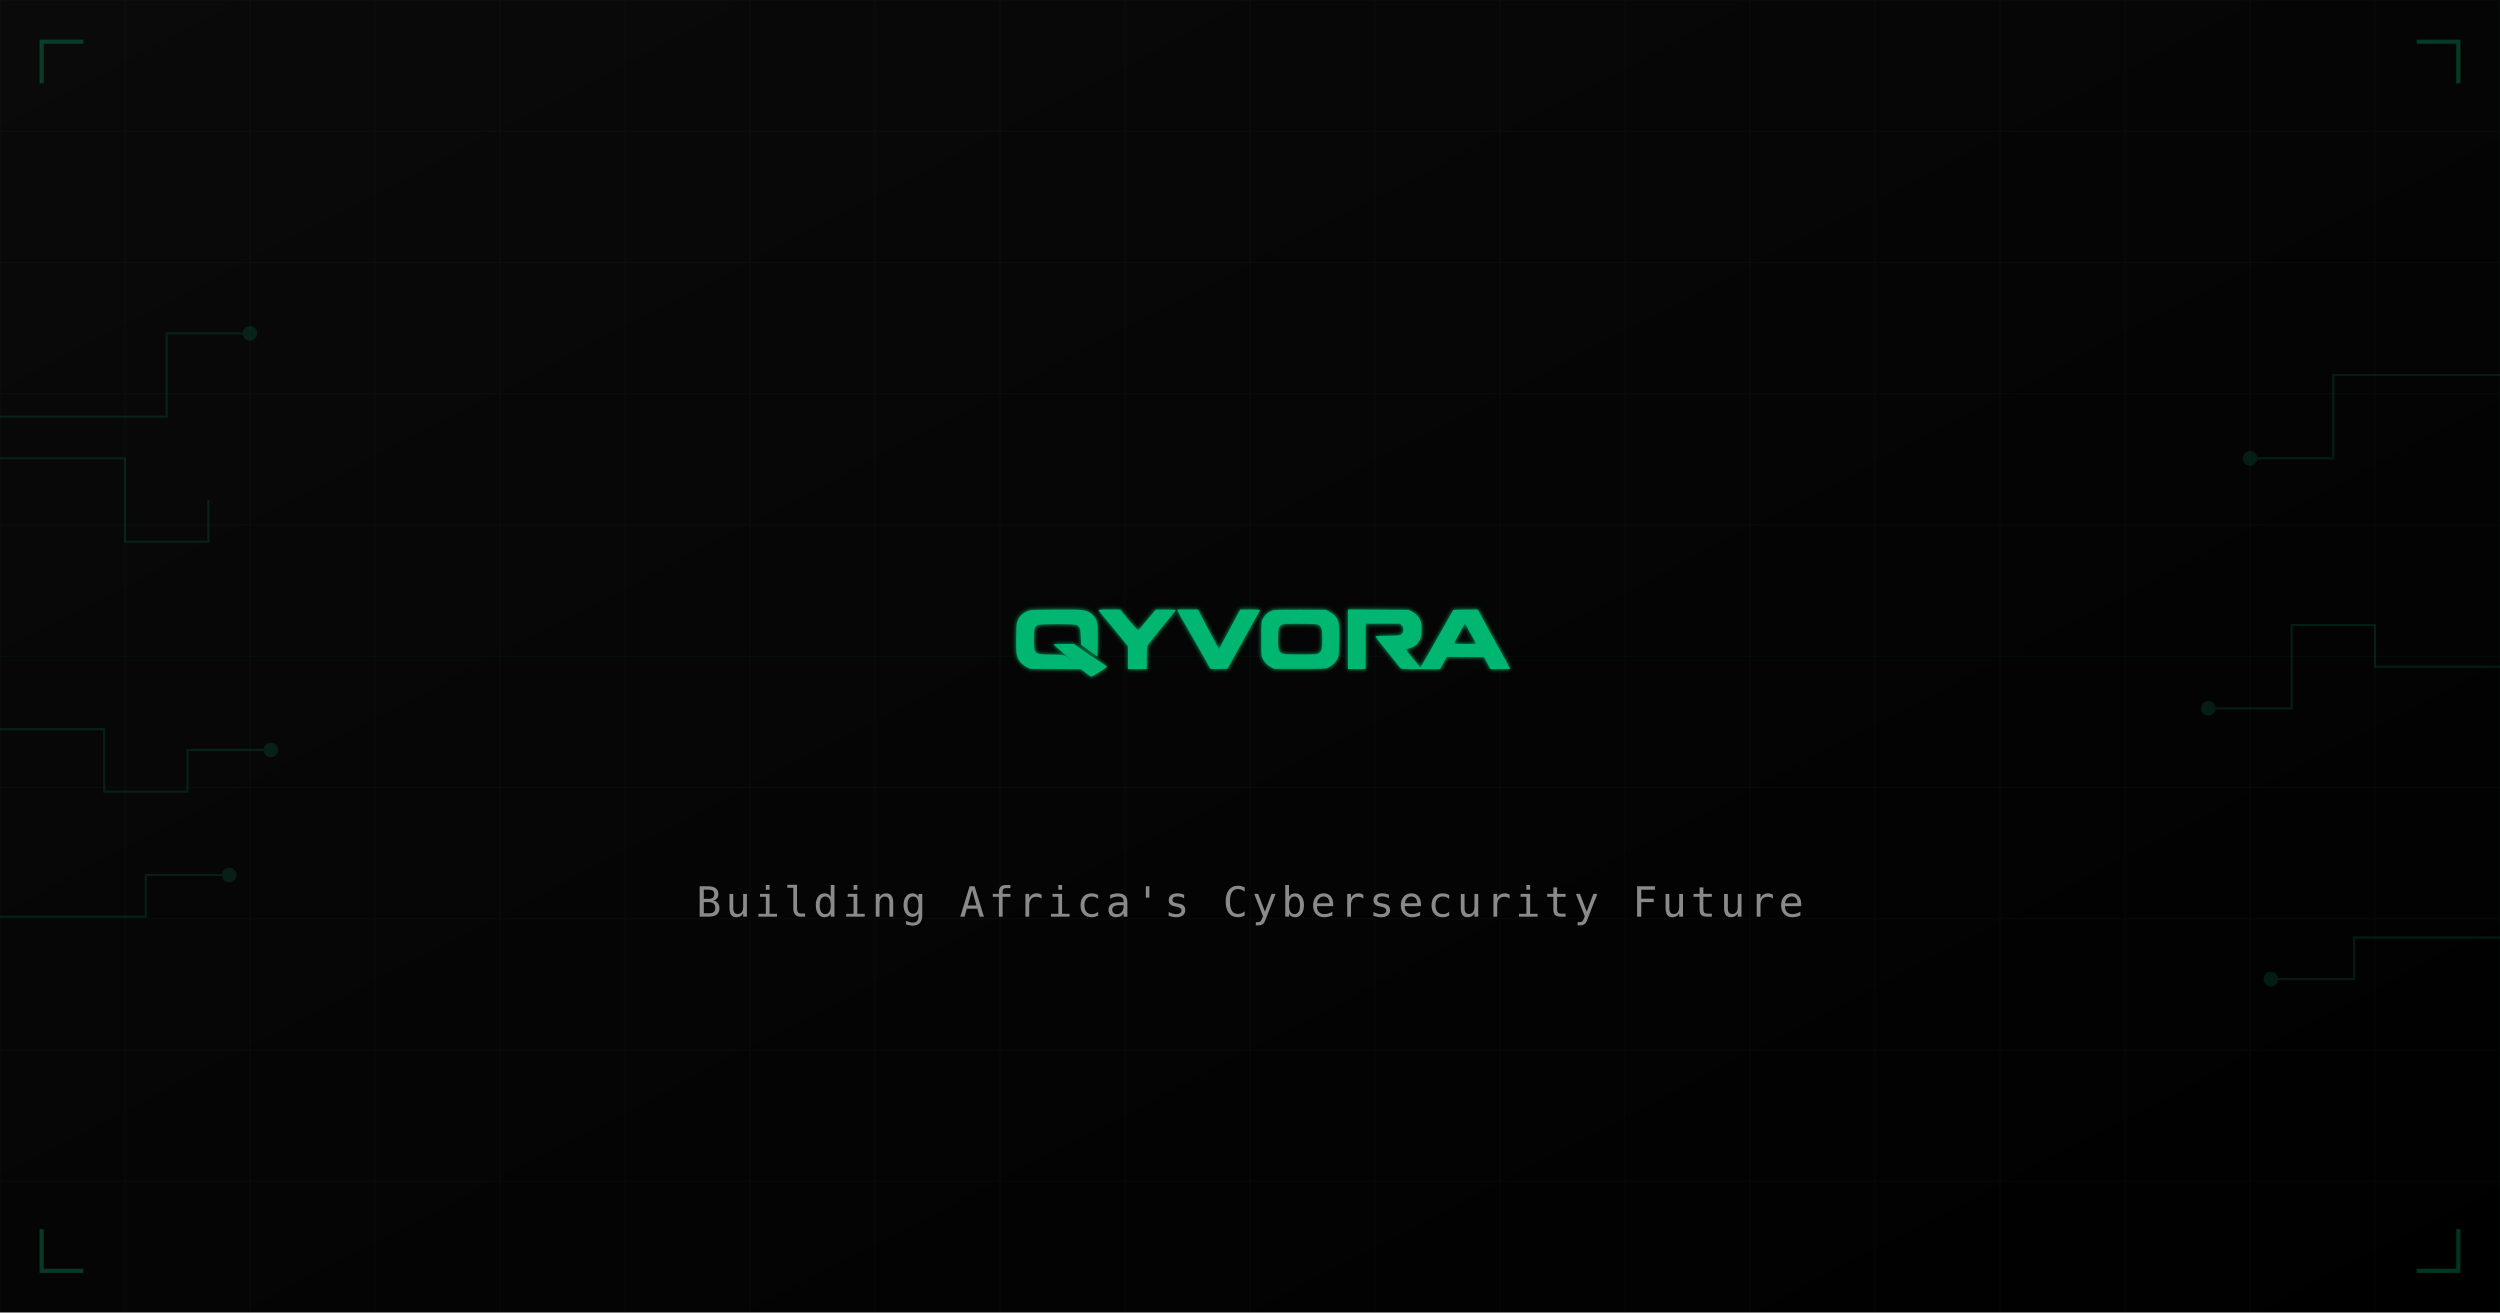
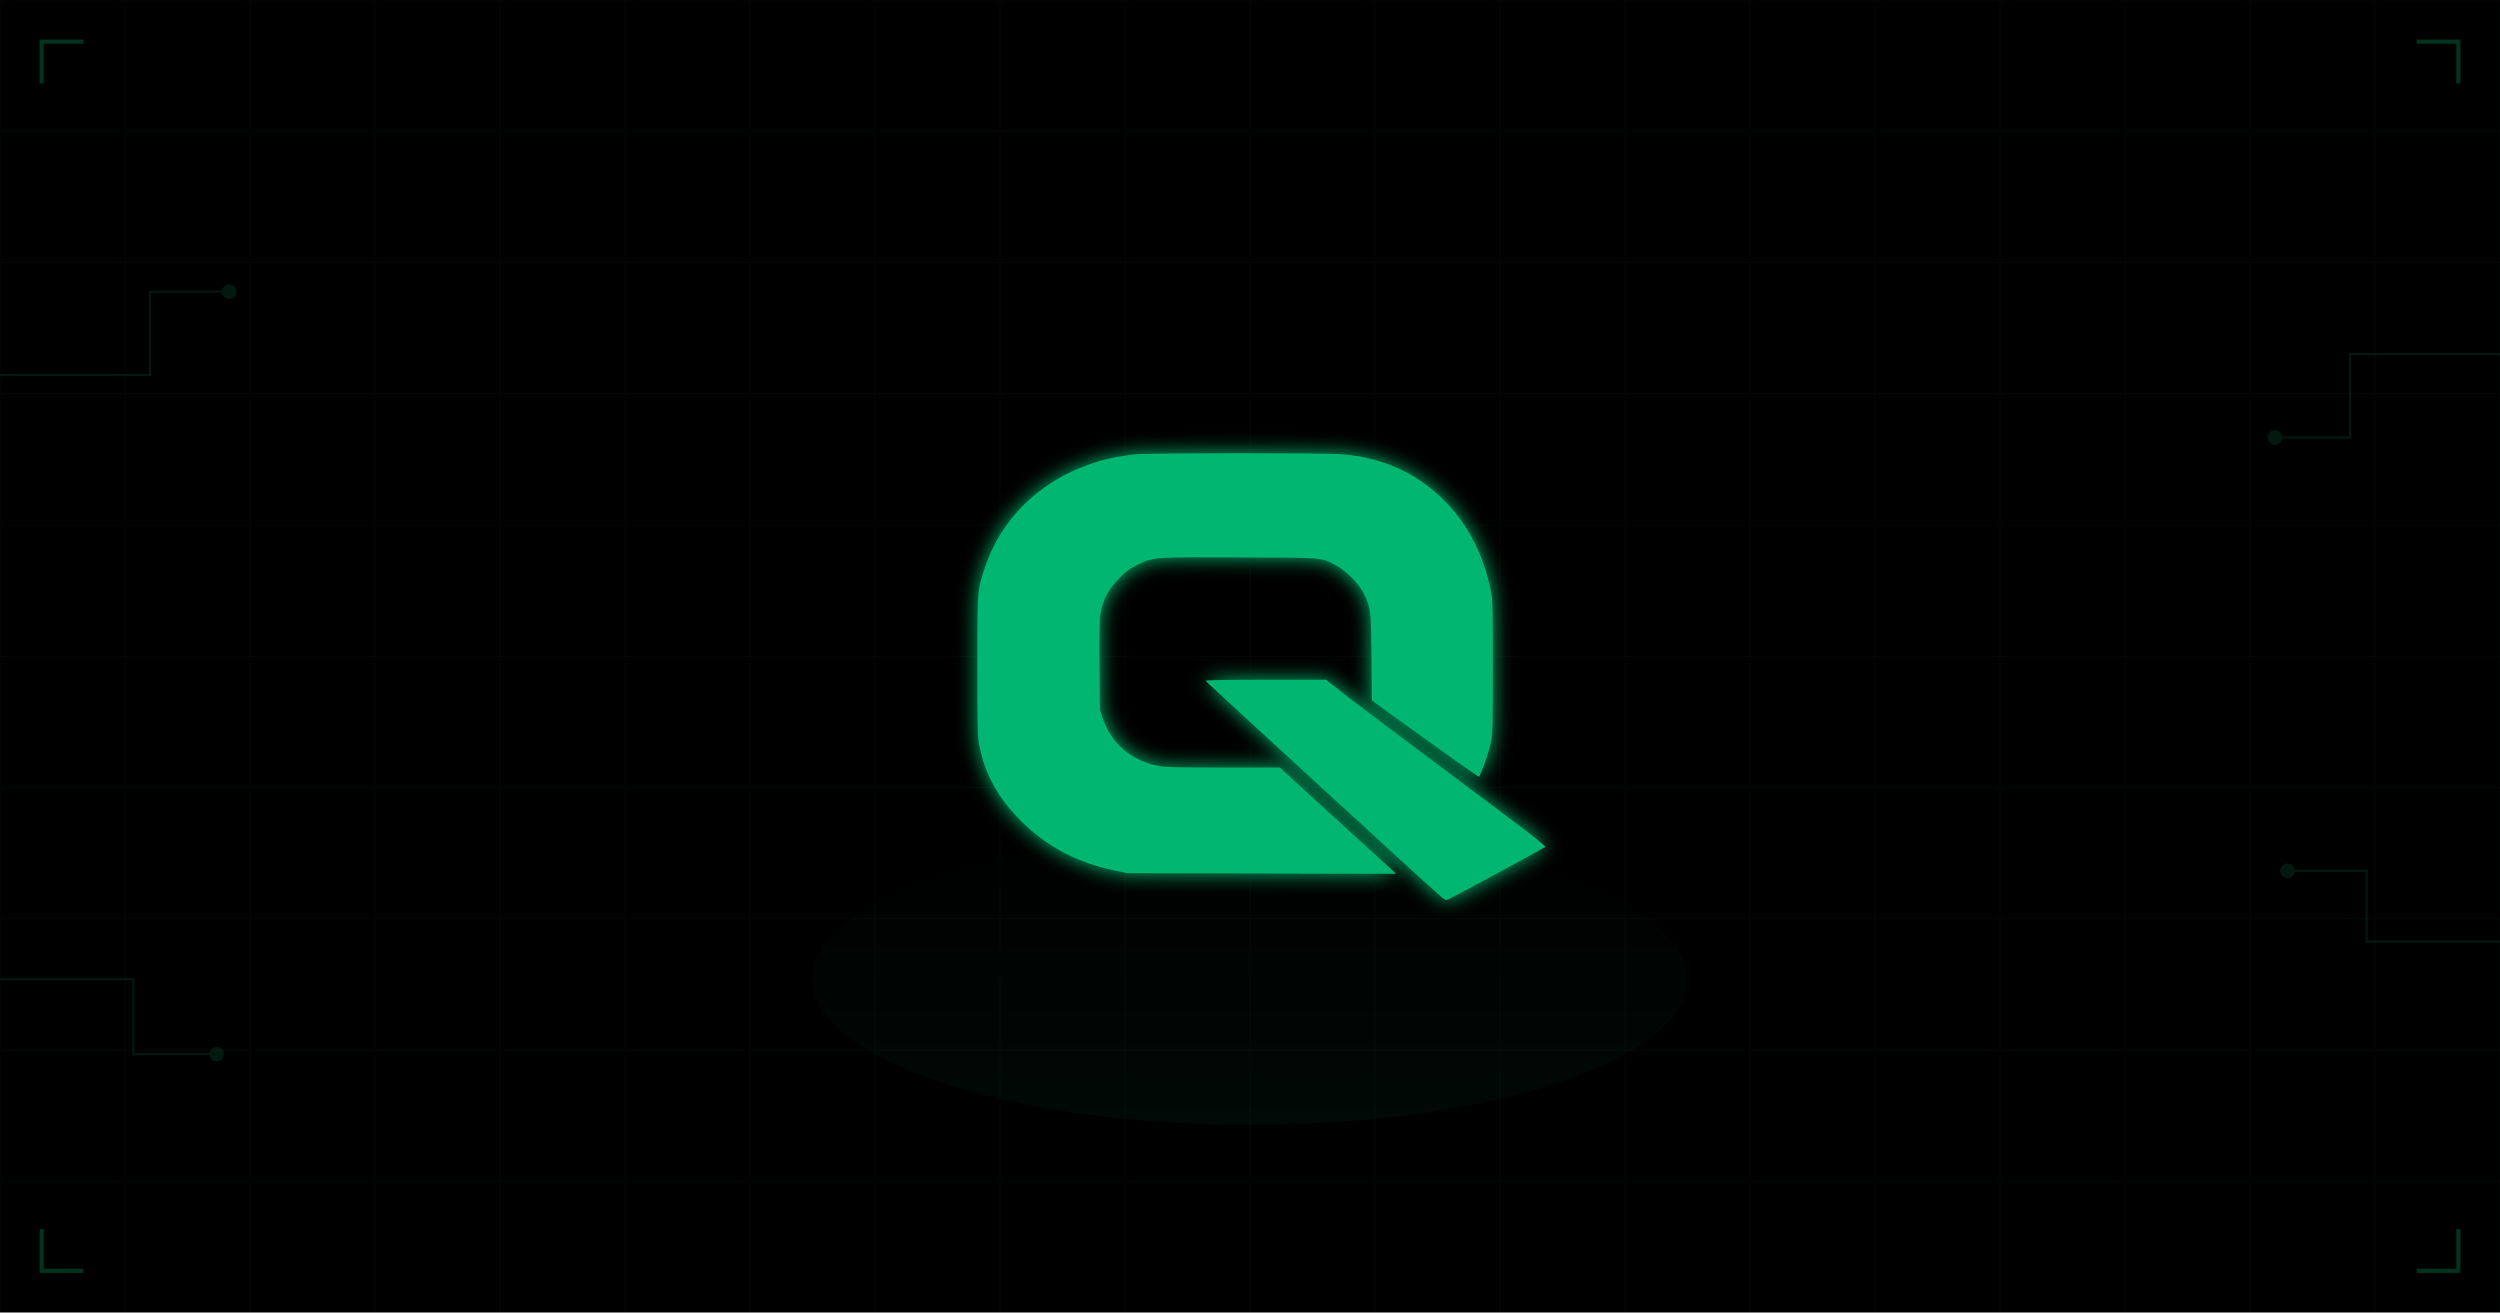
<svg xmlns="http://www.w3.org/2000/svg" width="1200" height="630" viewBox="0 0 1200 630">
  <defs>
-     <linearGradient id="bg" x1="0%" y1="0%" x2="100%" y2="100%">
-       <stop offset="0%" style="stop-color:#0a0a0a;stop-opacity:1" />
-       <stop offset="100%" style="stop-color:#000000;stop-opacity:1" />
-     </linearGradient>
-     <filter id="glow">
-       <feGaussianBlur stdDeviation="4" result="blur" />
+     <filter id="mark-glow" x="-40%" y="-40%" width="180%" height="180%">
+       <feGaussianBlur stdDeviation="10" result="blur" />
      <feMerge>
        <feMergeNode in="blur" />
        <feMergeNode in="SourceGraphic" />
      </feMerge>
    </filter>
+     <linearGradient id="floor" x1="0%" y1="0%" x2="0%" y2="100%">
+       <stop offset="0%" style="stop-color:#06B66F;stop-opacity:0" />
+       <stop offset="100%" style="stop-color:#06B66F;stop-opacity:0.05" />
+     </linearGradient>
  </defs>
-   <rect width="1200" height="630" fill="url(#bg)" />
-   <g opacity="0.04" stroke="#06B66F" stroke-width="0.5" fill="none">
+   <rect width="1200" height="630" fill="#000000" />
+   <g opacity="0.05" stroke="#06B66F" stroke-width="0.5" fill="none">
    <line x1="0" y1="0" x2="0" y2="630" />
    <line x1="60" y1="0" x2="60" y2="630" />
    <line x1="120" y1="0" x2="120" y2="630" />
    <line x1="180" y1="0" x2="180" y2="630" />
    <line x1="240" y1="0" x2="240" y2="630" />
    <line x1="300" y1="0" x2="300" y2="630" />
    <line x1="360" y1="0" x2="360" y2="630" />
    <line x1="420" y1="0" x2="420" y2="630" />
    <line x1="480" y1="0" x2="480" y2="630" />
    <line x1="540" y1="0" x2="540" y2="630" />
    <line x1="600" y1="0" x2="600" y2="630" />
    <line x1="660" y1="0" x2="660" y2="630" />
    <line x1="720" y1="0" x2="720" y2="630" />
    <line x1="780" y1="0" x2="780" y2="630" />
    <line x1="840" y1="0" x2="840" y2="630" />
    <line x1="900" y1="0" x2="900" y2="630" />
    <line x1="960" y1="0" x2="960" y2="630" />
    <line x1="1020" y1="0" x2="1020" y2="630" />
    <line x1="1080" y1="0" x2="1080" y2="630" />
    <line x1="1140" y1="0" x2="1140" y2="630" />
    <line x1="1200" y1="0" x2="1200" y2="630" />
    <line x1="0" y1="0" x2="1200" y2="0" />
    <line x1="0" y1="63" x2="1200" y2="63" />
    <line x1="0" y1="126" x2="1200" y2="126" />
    <line x1="0" y1="189" x2="1200" y2="189" />
    <line x1="0" y1="252" x2="1200" y2="252" />
    <line x1="0" y1="315" x2="1200" y2="315" />
    <line x1="0" y1="378" x2="1200" y2="378" />
    <line x1="0" y1="441" x2="1200" y2="441" />
    <line x1="0" y1="504" x2="1200" y2="504" />
    <line x1="0" y1="567" x2="1200" y2="567" />
  </g>
-   <g stroke="#06B66F" stroke-width="1" fill="none" opacity="0.15">
-     <path d="M0,200 L80,200 L80,160 L120,160" />
-     <path d="M0,220 L60,220 L60,260 L100,260 L100,240" />
-     <circle cx="120" cy="160" r="3" fill="#06B66F" />
-     <path d="M0,350 L50,350 L50,380 L90,380 L90,360 L130,360" />
-     <circle cx="130" cy="360" r="3" fill="#06B66F" />
-     <path d="M0,440 L70,440 L70,420 L110,420" />
-     <circle cx="110" cy="420" r="3" fill="#06B66F" />
+   <g stroke="#06B66F" stroke-width="1" fill="none" opacity="0.14">
+     <path d="M0,180 L72,180 L72,140 L110,140" />
+     <circle cx="110" cy="140" r="3" fill="#06B66F" />
+     <path d="M0,470 L64,470 L64,506 L104,506" />
+     <circle cx="104" cy="506" r="3" fill="#06B66F" />
+     <path d="M1200,170 L1128,170 L1128,210 L1092,210" />
+     <circle cx="1092" cy="210" r="3" fill="#06B66F" />
+     <path d="M1200,452 L1136,452 L1136,418 L1098,418" />
+     <circle cx="1098" cy="418" r="3" fill="#06B66F" />
  </g>
-   <g stroke="#06B66F" stroke-width="1" fill="none" opacity="0.15">
-     <path d="M1200,180 L1120,180 L1120,220 L1080,220" />
-     <circle cx="1080" cy="220" r="3" fill="#06B66F" />
-     <path d="M1200,320 L1140,320 L1140,300 L1100,300 L1100,340 L1060,340" />
-     <circle cx="1060" cy="340" r="3" fill="#06B66F" />
-     <path d="M1200,450 L1130,450 L1130,470 L1090,470" />
-     <circle cx="1090" cy="470" r="3" fill="#06B66F" />
-   </g>
-   <g transform="translate(600, 315) scale(0.28) translate(-768, -512)" filter="url(#glow)">
-     <g transform="translate(0,1024) scale(0.1,-0.1)" fill="#06B66F" stroke="none">
-       <path d="M3925 5910 c-107 -22 -191 -88 -227 -178 -20 -52 -22 -78 -26 -282 -4 -235 4 -313 38 -380 27 -53 87 -109 150 -139 l55 -26 433 -3 433 -3 85 -64 c46 -36 88 -65 92 -65 19 1 273 161 270 170 -2 5 -43 35 -93 67 -135 87 -318 211 -399 270 l-71 53 -177 0 c-98 0 -178 -3 -178 -7 1 -5 51 -48 112 -98 129 -105 242 -205 230 -205 -4 0 -39 26 -77 57 -80 67 -89 69 -344 72 -249 3 -256 10 -256 261 0 183 9 216 65 245 42 22 627 22 669 1 55 -29 65 -58 71 -206 l5 -134 140 -102 140 -102 3 271 c3 300 -3 339 -57 414 -17 23 -51 54 -75 68 -89 52 -117 55 -561 54 -225 -1 -428 -5 -450 -9z" />
-       <path d="M5089 5903 c5 -10 38 -52 73 -93 35 -41 146 -175 246 -297 l182 -223 0 -195 0 -195 160 0 160 0 0 193 c1 132 5 199 13 213 12 21 157 201 370 460 64 78 117 145 117 148 0 3 -78 6 -172 5 l-173 0 -80 -96 c-44 -52 -111 -132 -148 -177 -37 -44 -72 -81 -77 -81 -9 0 -186 203 -263 301 l-42 54 -188 0 c-176 0 -187 -1 -178 -17z" />
-       <path d="M6439 5897 c5 -13 47 -88 94 -168 116 -199 436 -761 459 -807 11 -22 14 -22 156 -20 l144 3 42 75 c24 41 117 210 209 375 91 165 198 356 236 425 39 68 71 128 71 132 0 5 -76 8 -169 8 l-169 0 -132 -247 c-73 -137 -155 -290 -183 -341 l-49 -93 -80 148 c-44 81 -125 235 -180 341 l-100 192 -179 0 -179 0 9 -23z" />
-       <path d="M8094 5911 c-91 -23 -152 -70 -197 -155 -21 -40 -22 -51 -22 -336 0 -292 0 -295 24 -344 31 -62 78 -109 144 -144 l52 -27 435 0 c405 0 438 1 485 19 65 25 137 94 166 159 23 50 24 64 27 310 3 211 0 267 -12 312 -24 80 -70 134 -150 175 l-69 35 -426 2 c-234 1 -440 -2 -457 -6z m763 -255 c52 -32 63 -74 63 -247 0 -170 -9 -205 -65 -239 -30 -19 -49 -20 -311 -20 -313 0 -331 3 -366 70 -15 29 -18 59 -18 193 0 171 9 211 54 240 36 24 51 25 336 24 253 -2 278 -4 307 -21z" />
-       <path d="M9360 5410 l0 -510 150 0 150 0 0 390 0 390 296 0 296 0 29 -29 c52 -53 34 -147 -33 -170 -18 -6 -112 -11 -224 -11 -129 0 -194 -4 -194 -10 0 -6 93 -126 208 -267 114 -140 213 -264 221 -274 13 -18 32 -19 347 -19 l333 0 57 105 58 105 320 -2 320 -3 54 -102 55 -103 169 0 c92 0 168 2 168 4 0 2 -52 97 -116 212 -159 284 -232 419 -344 627 l-95 177 -209 -2 -210 -3 -104 -185 c-274 -486 -454 -800 -460 -799 -12 1 -261 307 -255 313 4 3 18 6 32 7 37 0 106 30 147 63 19 15 46 50 61 79 24 46 28 66 31 167 3 98 1 123 -17 170 -26 68 -75 121 -149 157 l-57 28 -517 3 -518 3 0 -511z m2060 175 c30 -55 73 -133 97 -173 24 -41 43 -76 43 -78 0 -2 -88 -4 -196 -4 -108 0 -194 3 -192 8 6 15 193 350 194 348 1 0 25 -46 54 -101z" />
+   <ellipse cx="600" cy="470" rx="210" ry="70" fill="url(#floor)" />
+   <g transform="translate(428.7 190.05) scale(0.49)" filter="url(#mark-glow)">
+     <g transform="translate(0,510) scale(0.1,-0.1)" fill="#06B66F" stroke="none">
+       <path d="M2380 4529 c-130 -14 -256 -37 -355 -66 -546 -158 -958 -539 -1125 -1042 -77 -231 -75 -205 -75 -966 0 -615 2 -689 18 -773 56 -288 181 -515 407 -743 249 -250 548 -410 912 -486 l133 -28 1315 -3 1315 -3 -30 30 c-16 16 -84 78 -150 137 -200 181 -773 703 -868 792 l-88 82 -560 0 c-471 0 -572 3 -636 16 -266 55 -457 221 -540 469 l-27 80 -4 435 c-2 280 0 456 7 496 27 152 80 252 192 365 61 61 95 86 170 123 160 79 138 77 1003 74 849 -4 793 1 941 -76 102 -53 230 -183 278 -282 66 -136 69 -166 73 -625 1 -225 3 -413 3 -416 1 -6 958 -692 1023 -734 l28 -17 21 48 c35 81 77 209 96 296 16 76 18 141 18 733 0 588 -2 659 -18 740 -75 372 -238 681 -484 916 -265 254 -587 395 -978 428 -146 13 -1891 12 -2015 0z" />
+       <path d="M3062 2311 c2 -5 44 -47 95 -92 50 -46 304 -280 565 -520 260 -239 529 -487 598 -549 226 -206 343 -313 480 -440 205 -189 541 -494 578 -525 30 -25 36 -26 60 -16 62 28 928 496 949 513 8 7 -93 88 -350 281 -1296 970 -1555 1165 -1669 1256 l-127 101 -591 0 c-345 0 -590 -4 -588 -9z" />
    </g>
  </g>
-   <text x="600" y="440" text-anchor="middle" font-family="monospace" font-size="20" fill="#8a8a8a" letter-spacing="2">
-     Building Africa's Cybersecurity Future
-   </text>
-   <g stroke="#06B66F" stroke-width="2" fill="none" opacity="0.3">
+   <g stroke="#06B66F" stroke-width="2" fill="none" opacity="0.28">
    <polyline points="20,40 20,20 40,20" />
    <polyline points="1160,20 1180,20 1180,40" />
    <polyline points="1180,590 1180,610 1160,610" />
    <polyline points="40,610 20,610 20,590" />
  </g>
</svg>
